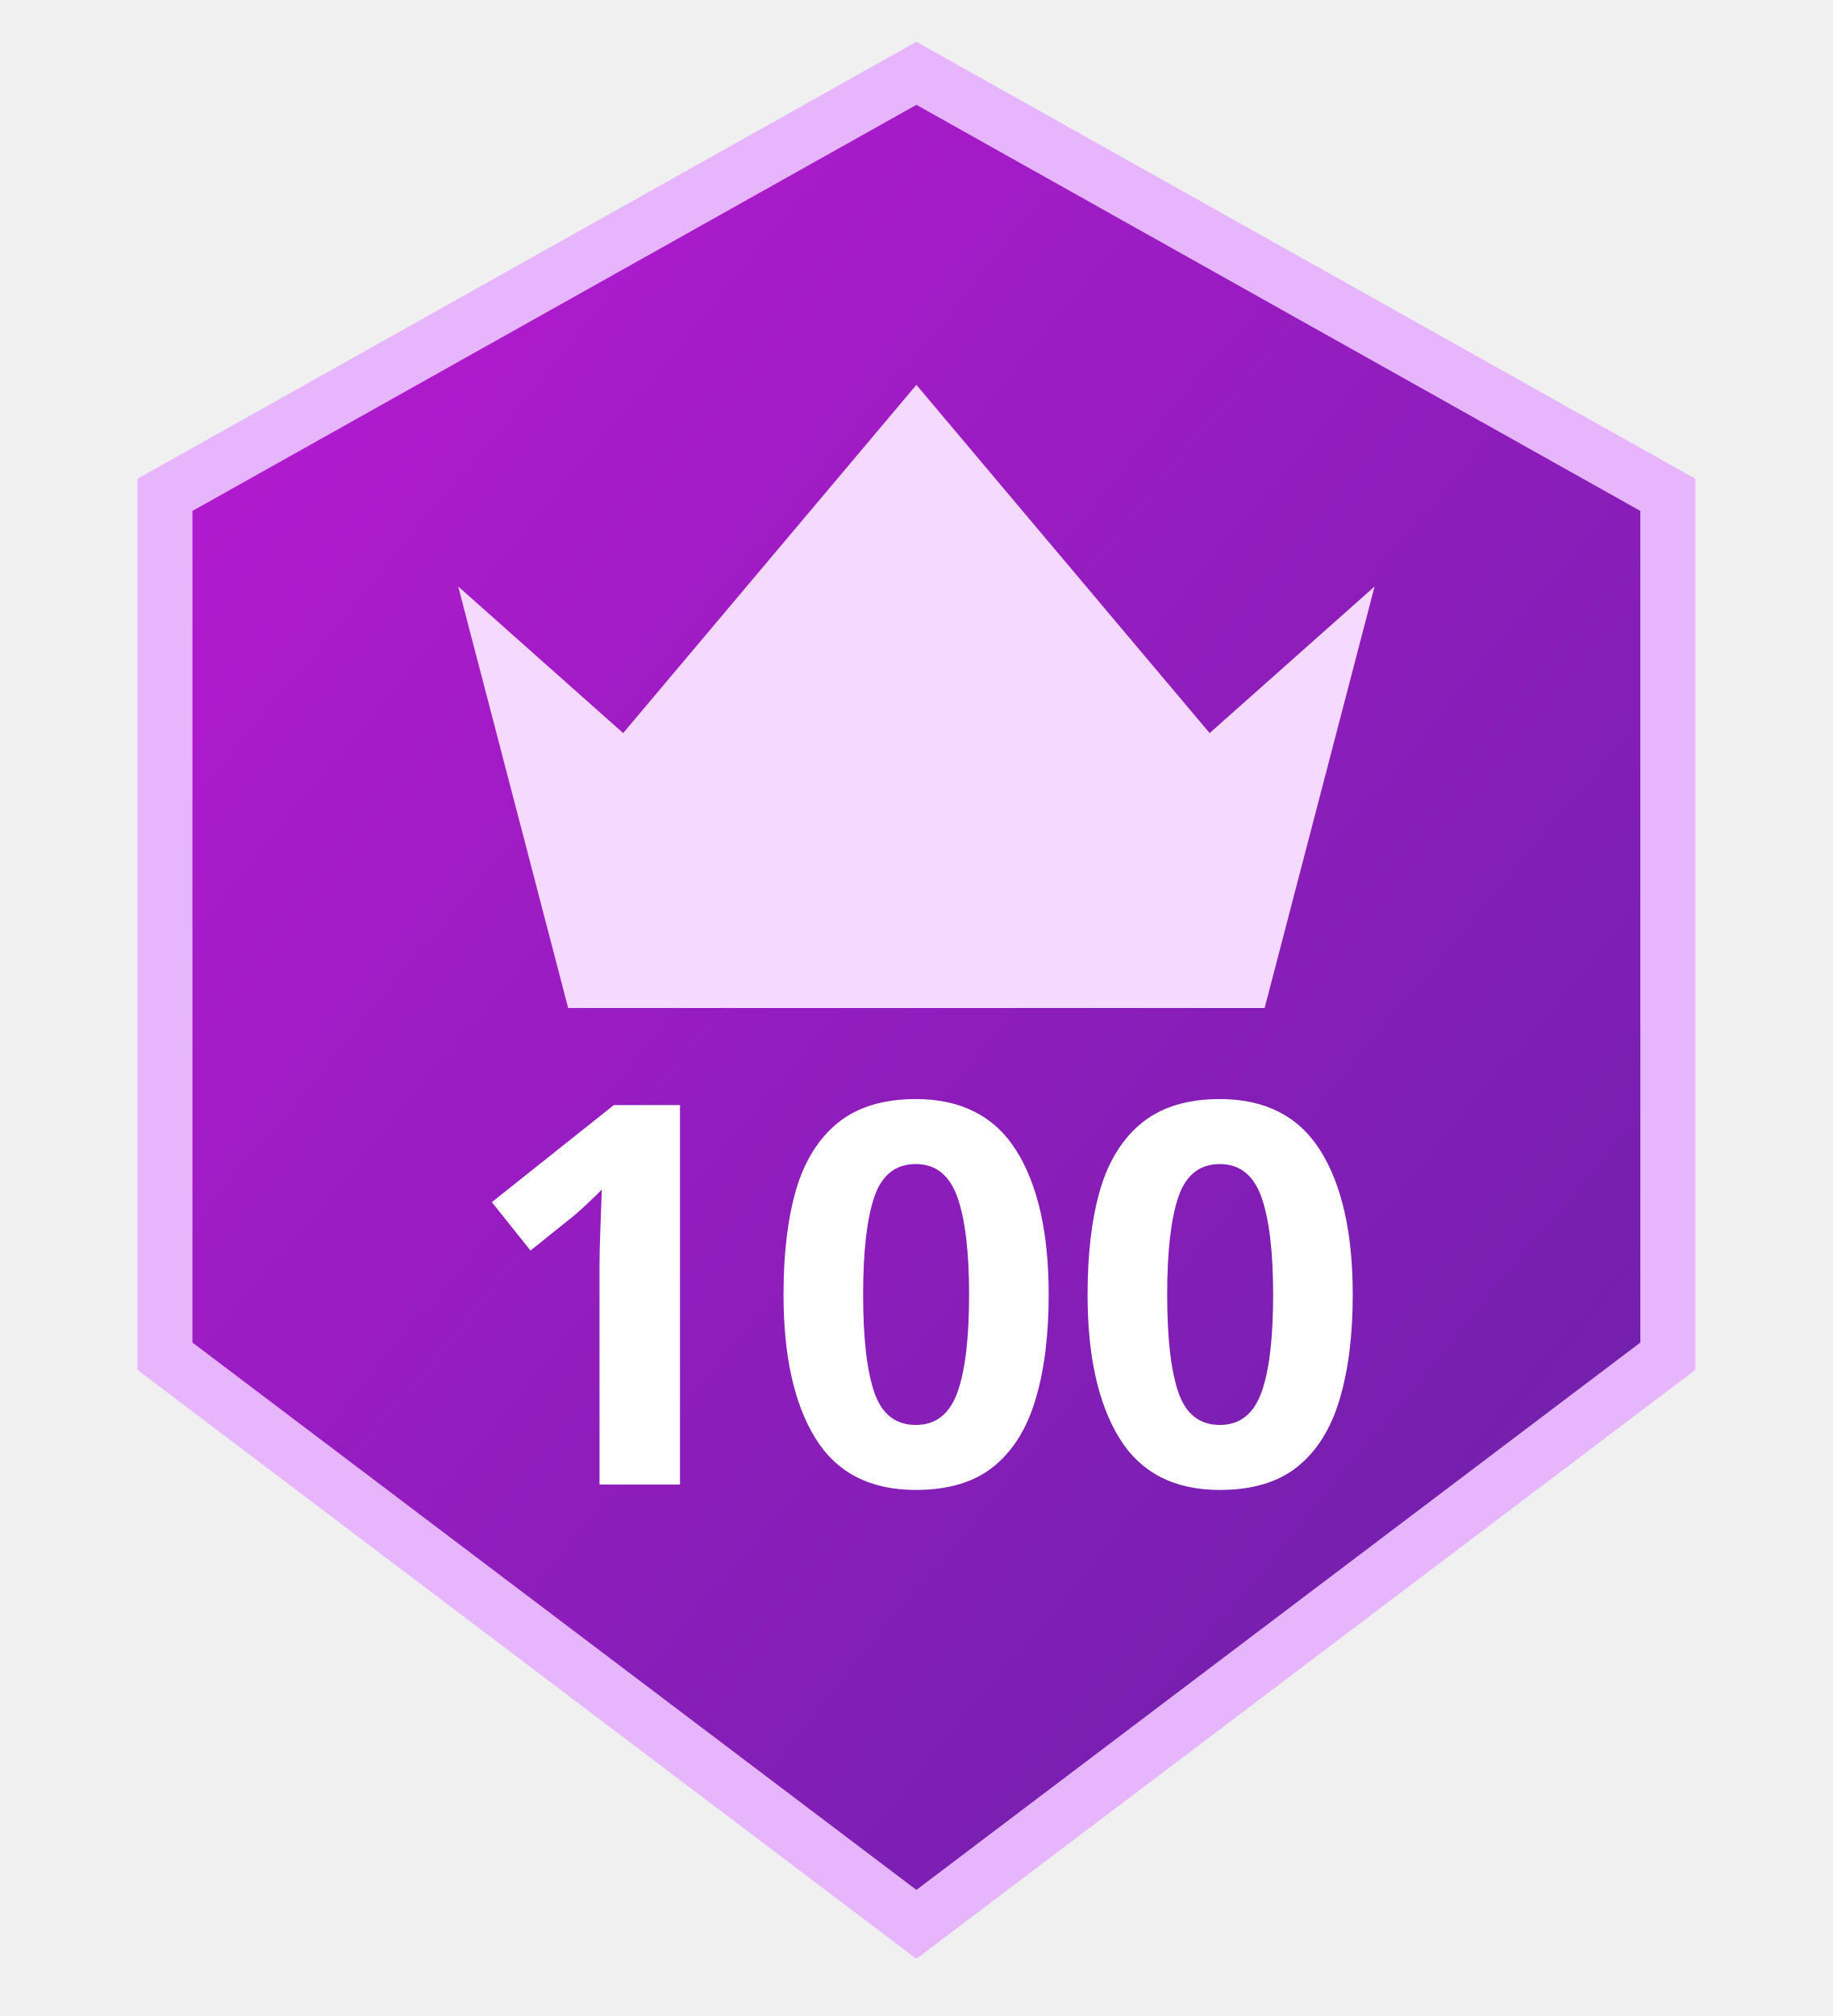
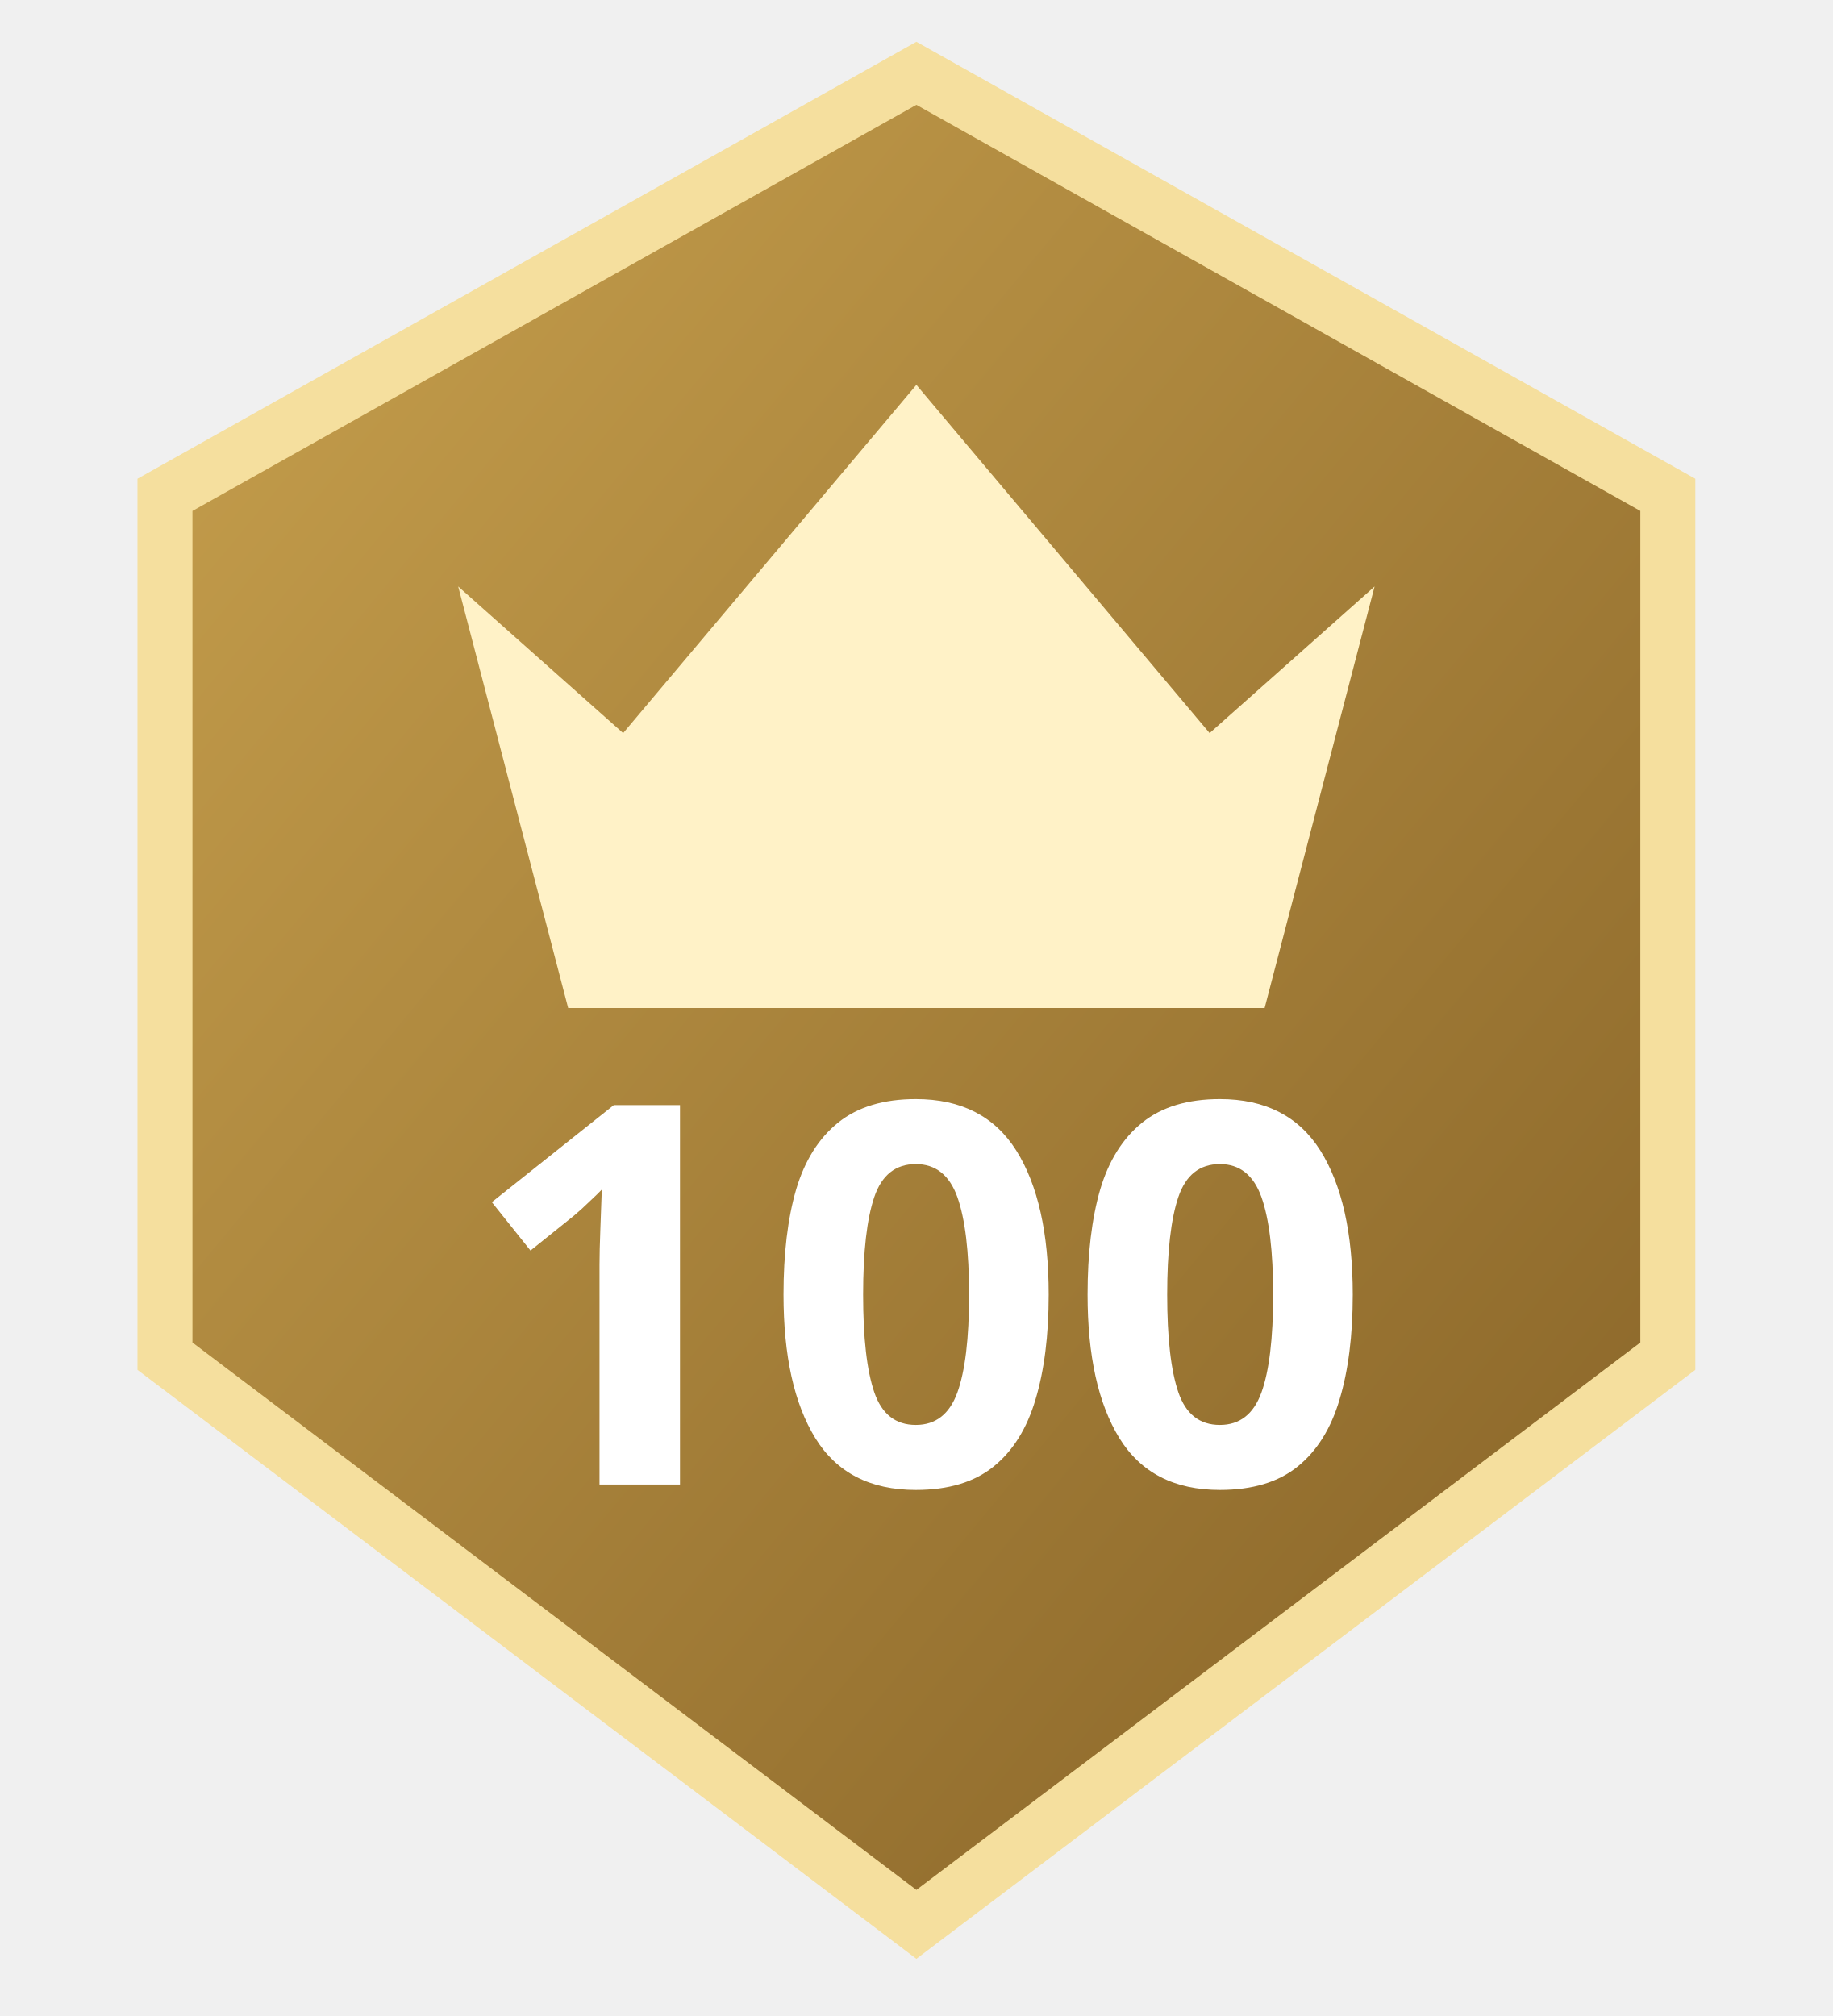
<svg xmlns="http://www.w3.org/2000/svg" viewBox="0 0 100 110">
  <defs>
    <linearGradient id="v" x2="1" y2="1">
-       <stop stop-color="#bb19d4" />
-       <stop offset="1" stop-color="#6621a6" />
+       <stop stop-color="#c8a14e" />
+       <stop offset="1" stop-color="#856126" />
    </linearGradient>
  </defs>
-   <path d="M50 4 91 27v47L50 105 9 74V27z" fill="url(#v)" stroke="#e6b5fb" stroke-width="3" />
-   <path d="m25 32 9 8 16-19 16 19 9-8-6 23H31z" fill="#f5d9ff" />
+   <path d="M50 4 91 27v47L50 105 9 74V27z" fill="url(#v)" stroke="#f5df9e" stroke-width="3" />
+   <path d="m25 32 9 8 16-19 16 19 9-8-6 23H31z" fill="#fff2c7" />
  <text x="50" y="81" text-anchor="middle" font-family="system-ui,sans-serif" font-weight="800" font-size="29" fill="#fff">100</text>
</svg>
